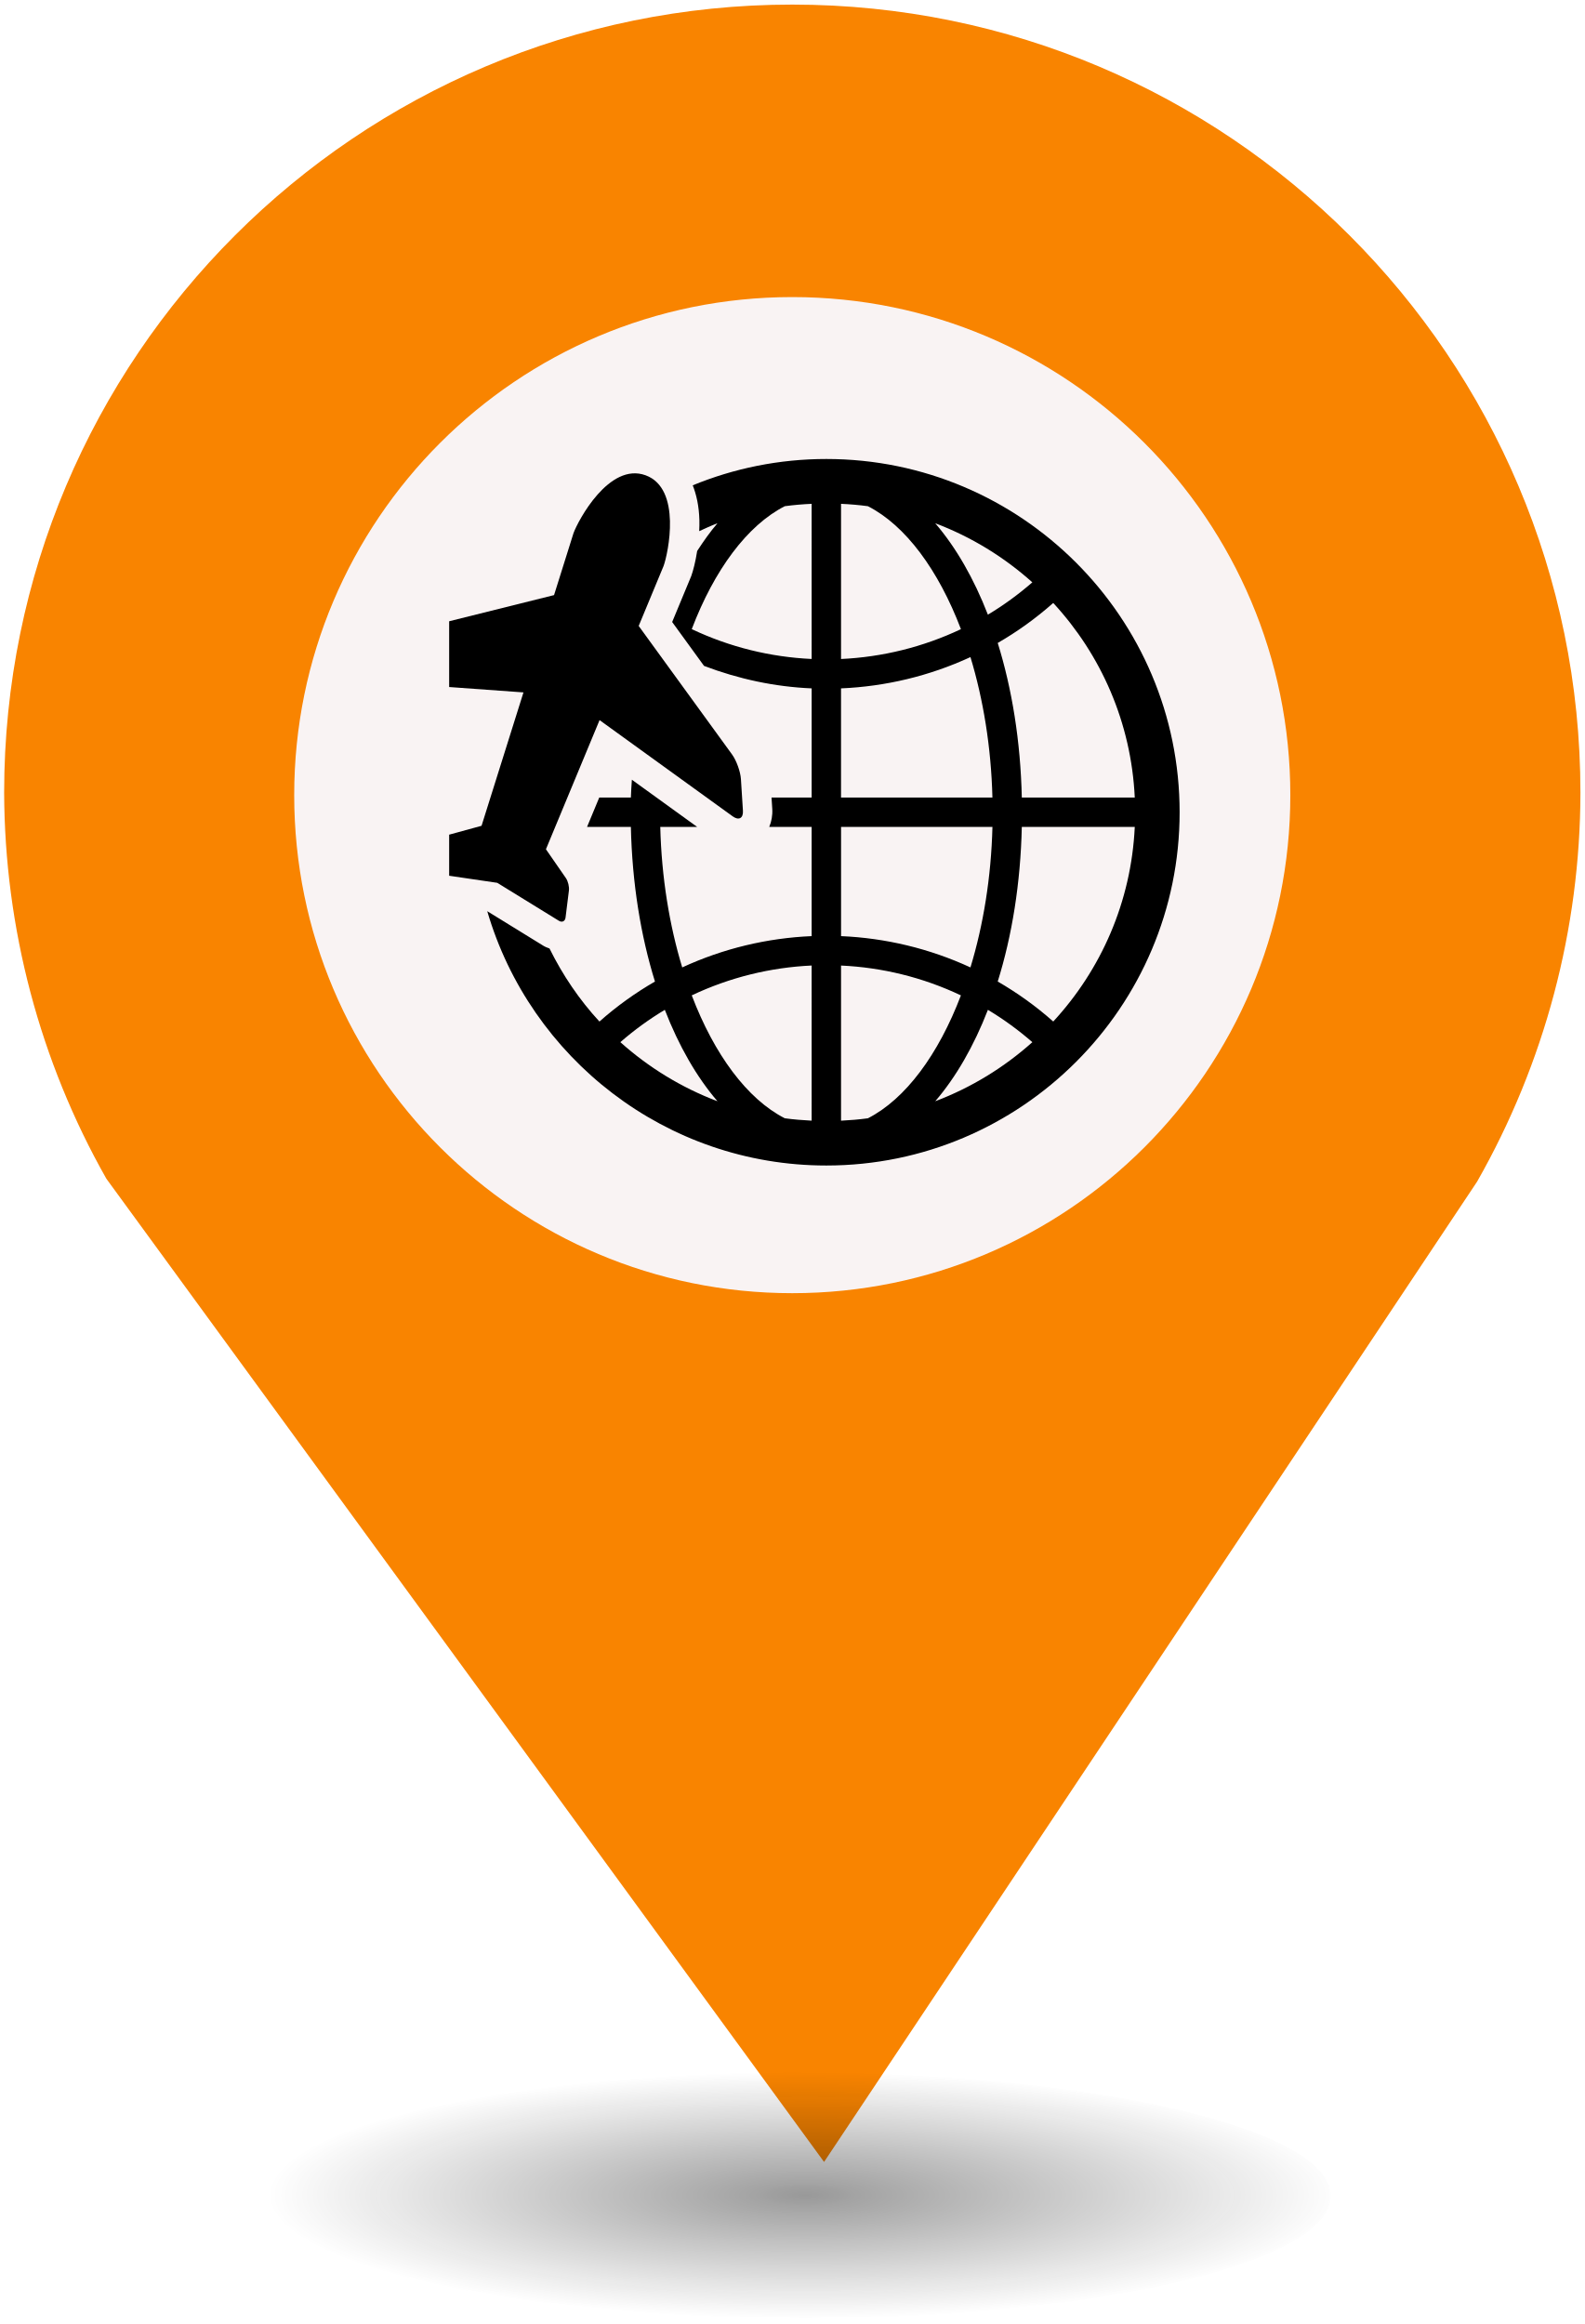
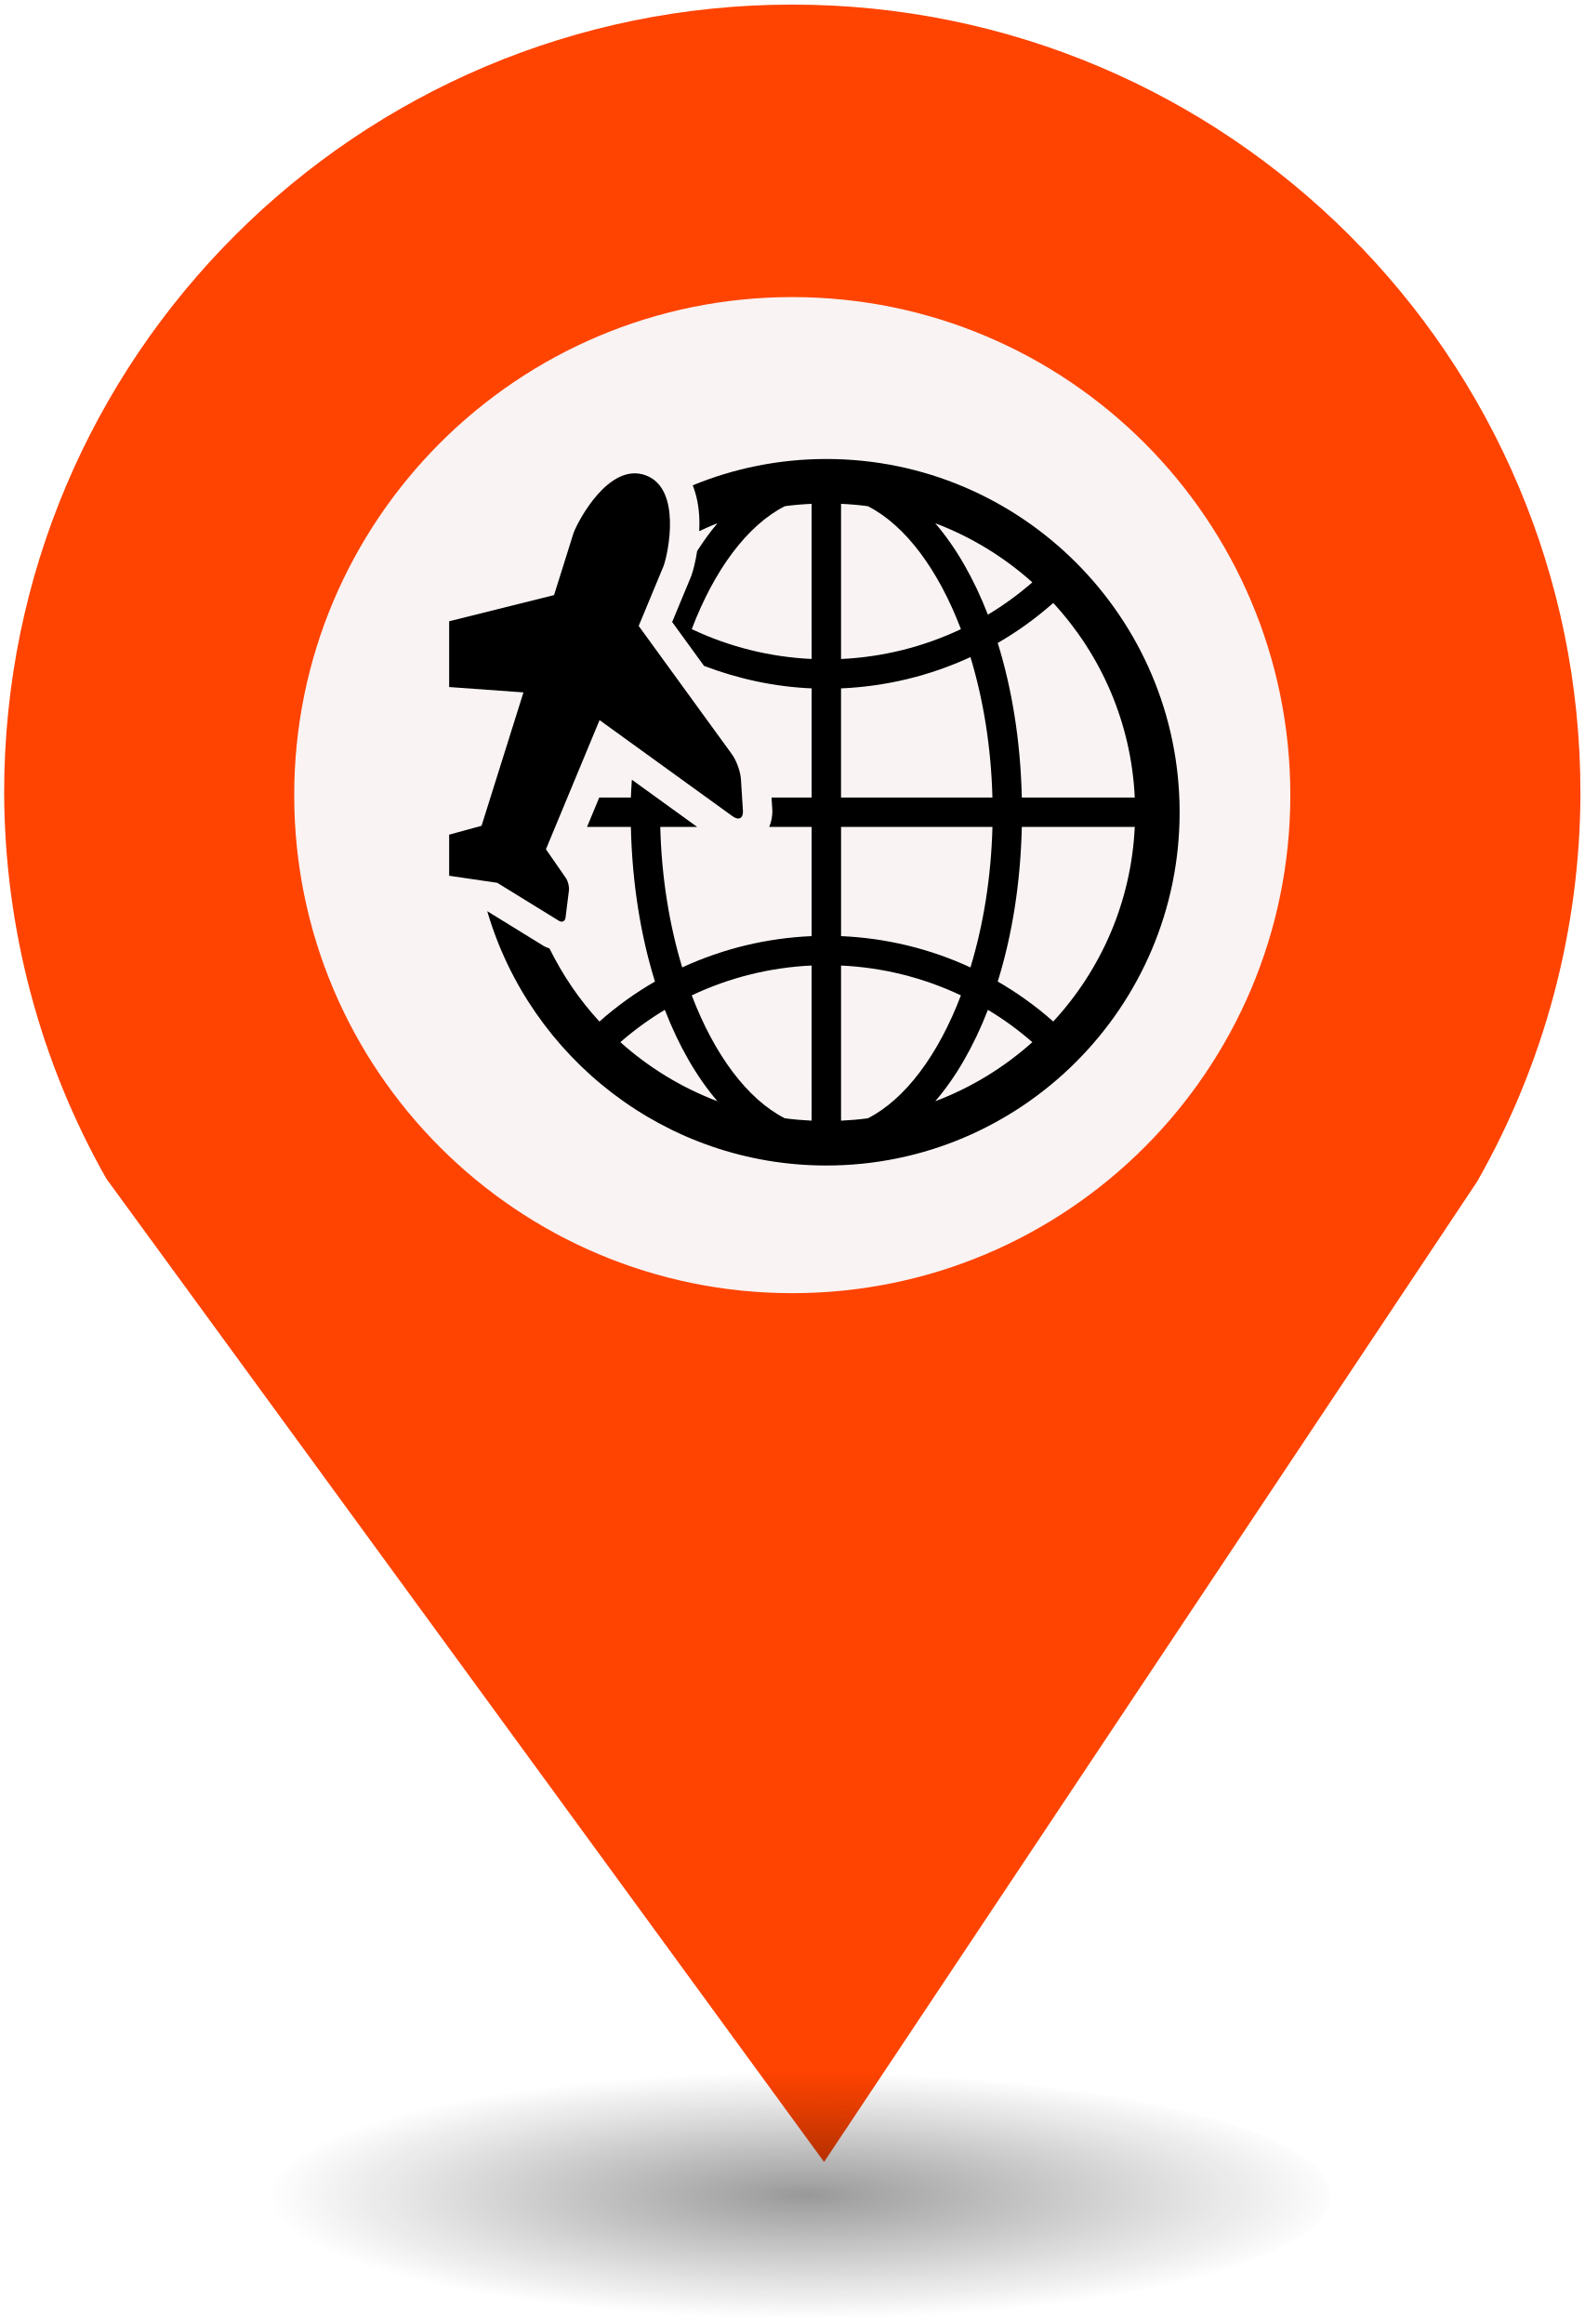
<svg xmlns="http://www.w3.org/2000/svg" height="44px" width="30px" version="1.1" viewBox="0 0 29.989 43.988" id="svg16">
  <defs id="defs7">
    <radialGradient id="a" gradientUnits="userSpaceOnUse" cy="127.6" cx="-42.75" gradientTransform="matrix(4.274964,0,0,0.98163,197.9983,-82.0888)" r="2.384">
      <stop stop-color="#010101" offset="0" id="stop2" />
      <stop stop-opacity="0" stop-color="#090909" offset="1" id="stop4" />
    </radialGradient>
  </defs>
  <g id="g26" transform="translate(-2.0760358e-7,-1.618116)">
-     <path style="fill:#f98400;stroke-width:4.275" id="path9" d="m 14.994,1.705 c -8.239,0 -14.917,6.678 -14.917,14.917 0.009,2.562 0.673,5.079 1.935,7.307 L 15.596,42.539 27.956,23.984 c 1.278,-2.244 1.952,-4.78 1.956,-7.362 C 29.911,8.383 23.233,1.705 14.994,1.705 Z" />
+     <path style="fill:#FF4300;stroke-width:4.275" id="path9" d="m 14.994,1.705 c -8.239,0 -14.917,6.678 -14.917,14.917 0.009,2.562 0.673,5.079 1.935,7.307 L 15.596,42.539 27.956,23.984 c 1.278,-2.244 1.952,-4.78 1.956,-7.362 C 29.911,8.383 23.233,1.705 14.994,1.705 Z" />
    <circle style="fill:#f9f3f3;stroke-width:4.275" id="circle11" r="9.427" cx="14.994" cy="16.668" />
    <ellipse style="opacity:0.4;fill:url(#a);stroke-width:4.275" id="ellipse13" cx="14.994" cy="43.18" ry="2.339" rx="10.193" />
    <rect style="fill:none;stroke-width:4.275" x="8.259" y="9.828" width="13.472" height="13.369" ry="0" rx="0" id="replace" />
    <svg version="1.1" x="8.5" y="10" viewBox="0 0 100 100" enable-background="new 0 0 49 49" xml:space="preserve" id="svg10" width="100" height="100">
      <defs id="defs14" />
      <g id="g20" transform="matrix(0.1747026,0,0,0.1747026,-2.422902,-0.5212388)">
        <path style="stroke-width:2.123" id="path2" d="m 54.733,4.734 c -5.122,0 -10.007,1.017 -14.475,2.851 0.399,1.015 0.677,2.237 0.72,3.776 0.009,0.399 0,0.796 -0.019,1.191 0.654,-0.297 1.301,-0.601 1.978,-0.855 -0.777,0.904 -1.499,1.928 -2.199,3.002 -0.18,1.163 -0.435,2.144 -0.641,2.715 l -2.068,4.982 3.452,4.753 c 3.759,1.431 7.689,2.269 11.661,2.437 V 41.414 H 48.795 l 0.079,1.225 c 0.045,0.705 -0.081,1.365 -0.329,1.959 h 4.596 V 56.428 C 48.332,56.632 43.569,57.764 39.119,59.818 37.733,55.257 36.878,50.073 36.74,44.598 h 4.001 l -7.077,-5.116 c -0.036,0.647 -0.093,1.276 -0.108,1.932 H 30.129 L 28.807,44.598 h 4.749 c 0.138,6.103 1.066,11.786 2.609,16.751 -2.114,1.218 -4.129,2.662 -6.016,4.333 -2.17,-2.35 -3.98,-5.023 -5.409,-7.914 -0.221,-0.085 -0.448,-0.163 -0.656,-0.291 L 17.995,53.726 C 22.642,69.628 37.349,81.28 54.733,81.28 75.835,81.28 93.007,64.111 93.007,43.008 93.007,21.905 75.838,4.734 54.733,4.734 Z M 32.416,67.915 c 1.522,-1.327 3.133,-2.492 4.817,-3.503 1.52,3.923 3.454,7.285 5.704,9.905 -3.91,-1.48 -7.464,-3.662 -10.521,-6.402 z m 20.725,8.506 C 52.158,76.374 51.188,76.291 50.23,76.162 46.15,74.077 42.592,69.254 40.151,62.846 44.265,60.897 48.683,59.818 53.14,59.613 Z m 0,-50.02 C 48.678,26.193 44.265,25.117 40.151,23.166 42.592,16.755 46.152,11.93 50.23,9.848 51.19,9.718 52.158,9.635 53.14,9.591 Z M 88.148,41.414 H 75.91 C 75.772,35.311 74.846,29.628 73.301,24.665 c 2.114,-1.218 4.125,-2.664 6.014,-4.333 5.178,5.606 8.451,12.964 8.833,21.082 z M 77.05,18.097 c -1.524,1.327 -3.131,2.494 -4.815,3.505 -1.522,-3.925 -3.458,-7.288 -5.706,-9.907 3.91,1.477 7.464,3.662 10.521,6.402 z M 56.325,9.591 c 0.983,0.045 1.951,0.127 2.908,0.257 4.082,2.082 7.64,6.91 10.081,13.321 -4.114,1.949 -8.532,3.027 -12.989,3.235 z m 0,19.995 c 4.808,-0.204 9.572,-1.335 14.021,-3.39 1.384,4.562 2.242,9.744 2.38,15.218 H 56.323 V 29.585 Z m 0,15.012 H 72.728 C 72.59,50.073 71.732,55.257 70.346,59.818 65.896,57.764 61.133,56.632 56.327,56.428 V 44.598 Z m 2.91,31.566 c -0.957,0.129 -1.928,0.212 -2.91,0.259 V 59.615 c 4.46,0.206 8.875,1.282 12.987,3.233 -2.439,6.409 -5.997,11.232 -10.077,13.316 z m 7.296,-1.847 c 2.25,-2.62 4.184,-5.982 5.706,-9.905 1.683,1.01 3.29,2.176 4.815,3.505 -3.059,2.738 -6.613,4.921 -10.521,6.4 z m 12.786,-8.638 c -1.889,-1.671 -3.902,-3.112 -6.016,-4.333 1.548,-4.963 2.471,-10.648 2.609,-16.751 h 12.238 c -0.382,8.122 -3.655,15.477 -8.831,21.084 z" />
        <path style="stroke-width:2.123" id="path4" d="m 25.754,54.764 c 0.348,0.214 0.671,0.059 0.724,-0.346 l 0.365,-2.934 c 0.051,-0.405 -0.096,-1.01 -0.329,-1.346 L 24.353,47.016 30.163,33.024 44.59,43.452 c 0.66,0.478 1.159,0.204 1.106,-0.613 l -0.217,-3.418 c -0.051,-0.815 -0.486,-2.021 -0.966,-2.681 L 34.402,22.822 37.101,16.32 C 37.591,14.972 39.098,7.937 35.148,6.498 31.195,5.059 27.83,11.421 27.34,12.769 L 25.232,19.481 8.536,23.644 c -0.794,0.197 -1.902,0.841 -2.465,1.433 l -2.363,2.479 c -0.563,0.59 -0.357,1.121 0.456,1.182 l 17.755,1.284 -4.541,14.452 -3.668,1.004 c -0.395,0.108 -0.898,0.478 -1.119,0.819 l -1.603,2.482 c -0.221,0.344 -0.07,0.673 0.333,0.732 l 7.755,1.14 z" />
      </g>
    </svg>
  </g>
</svg>
